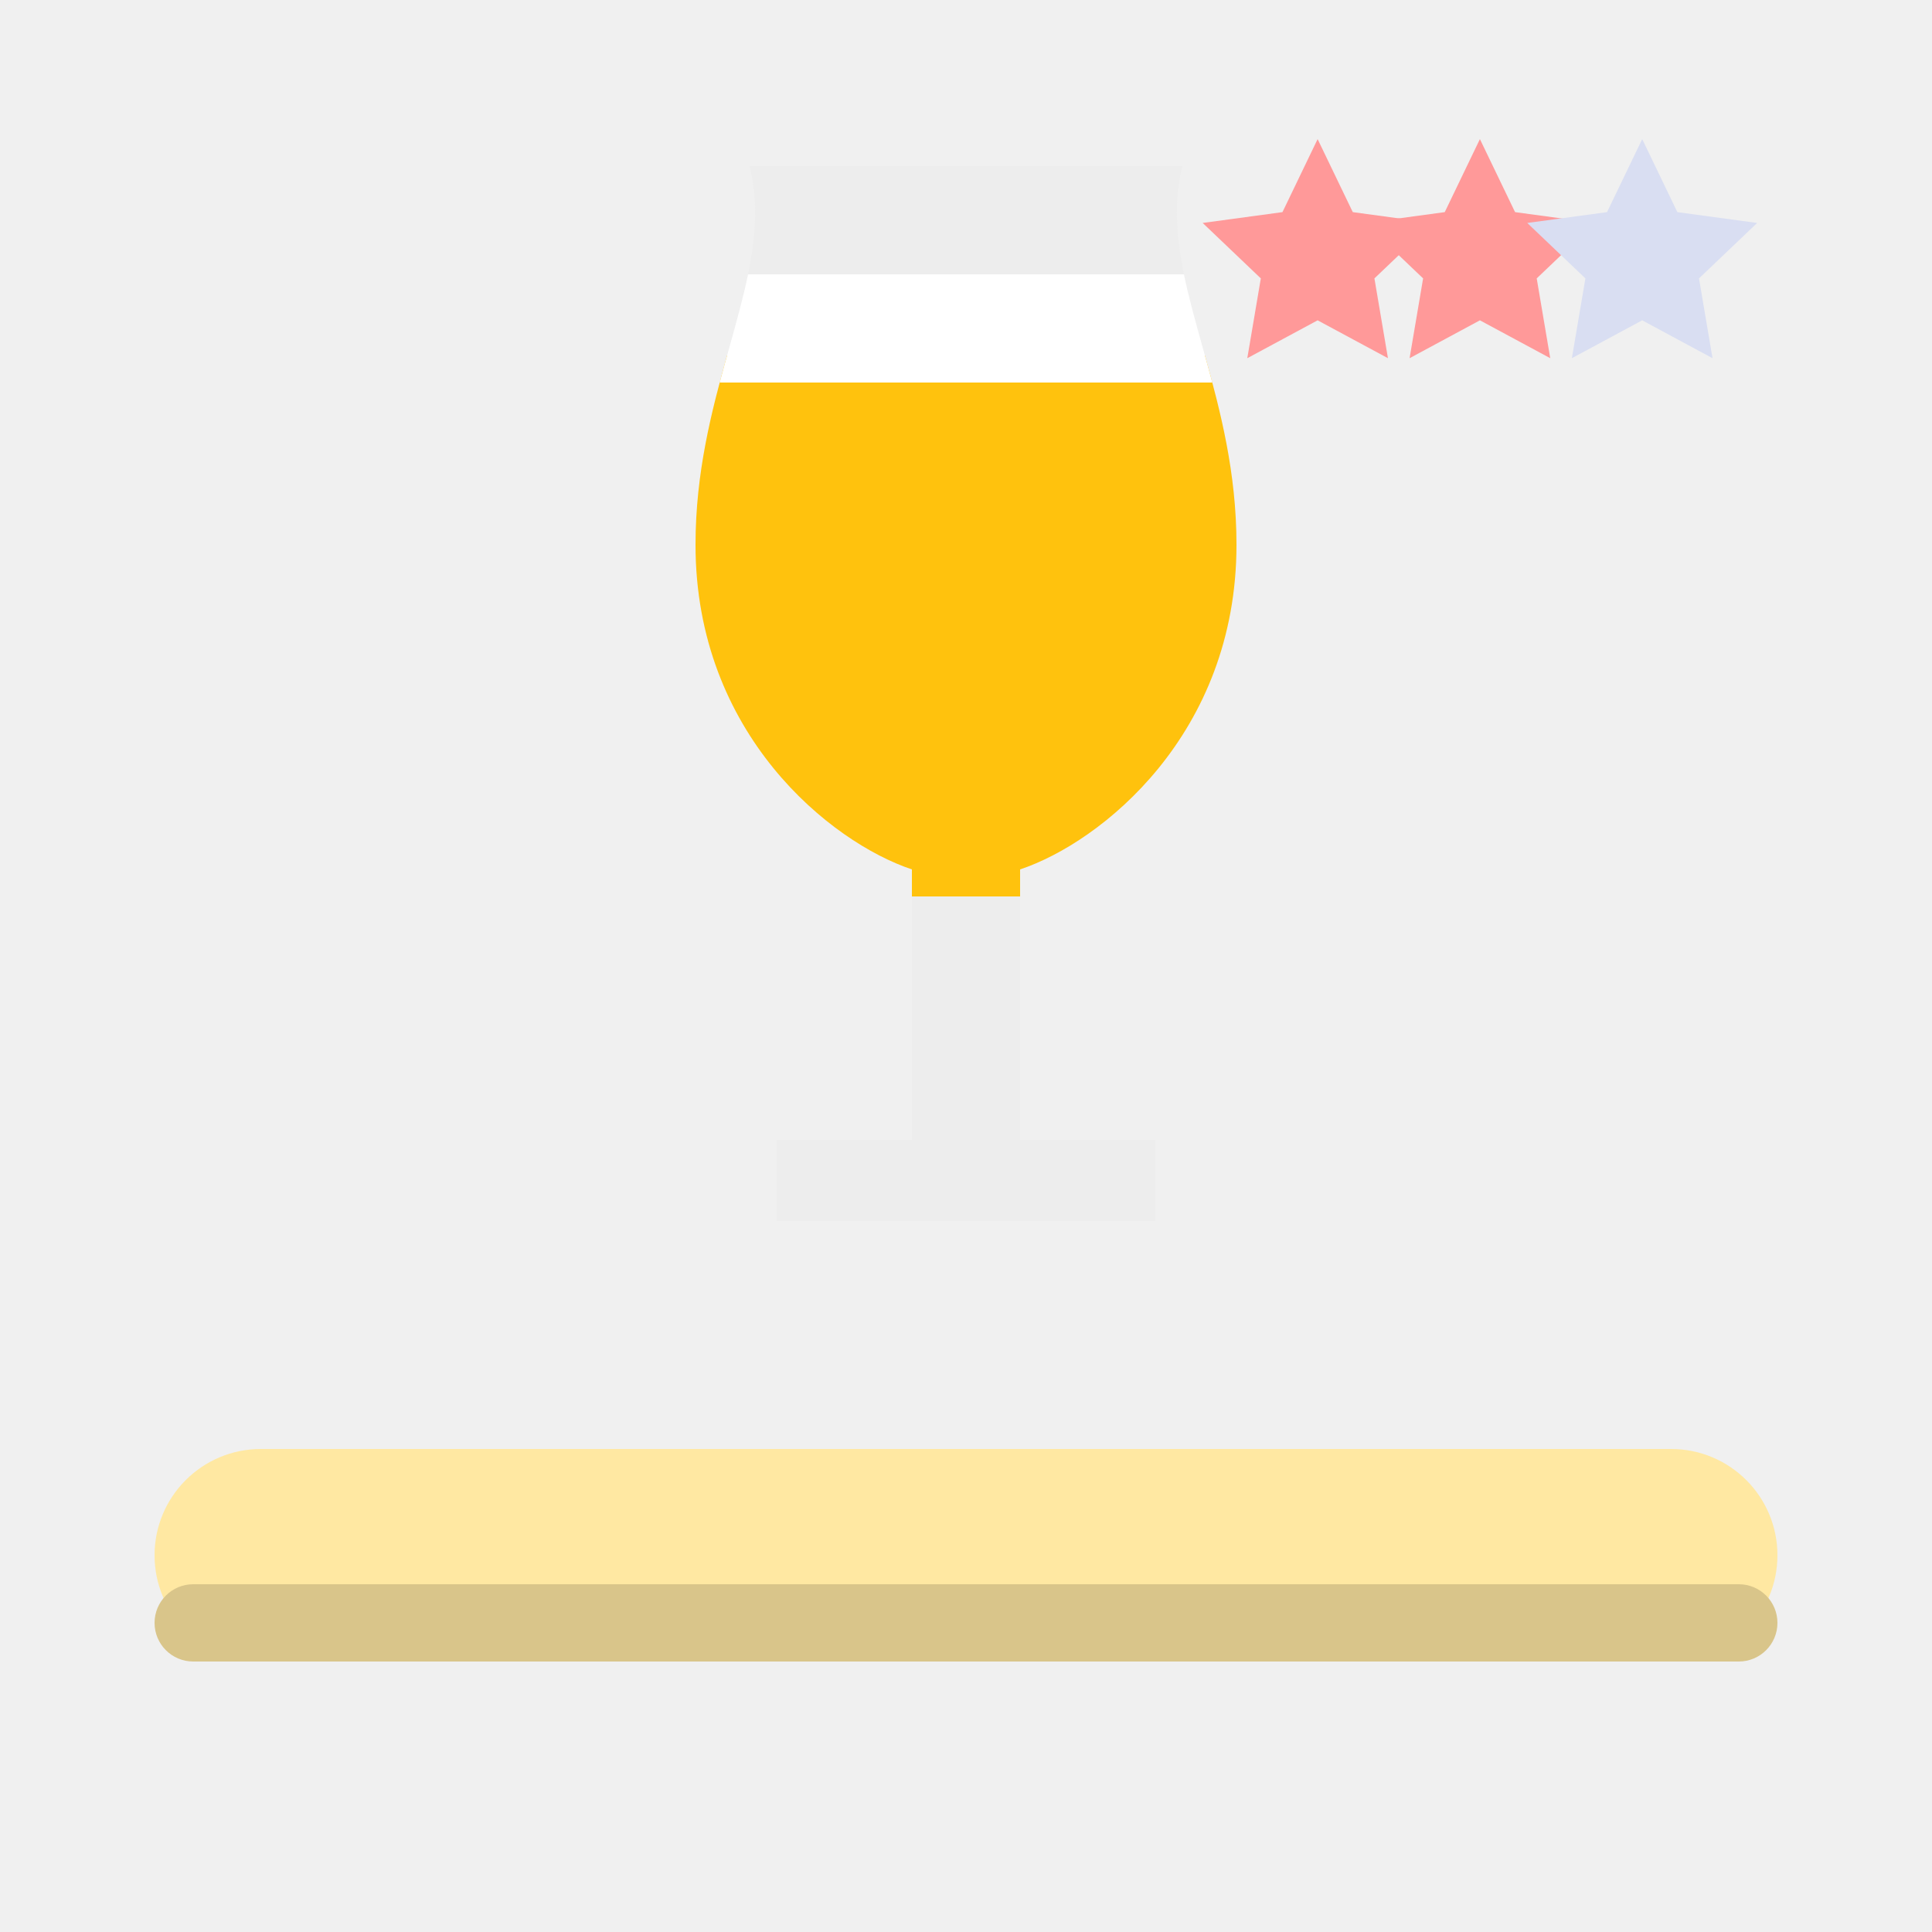
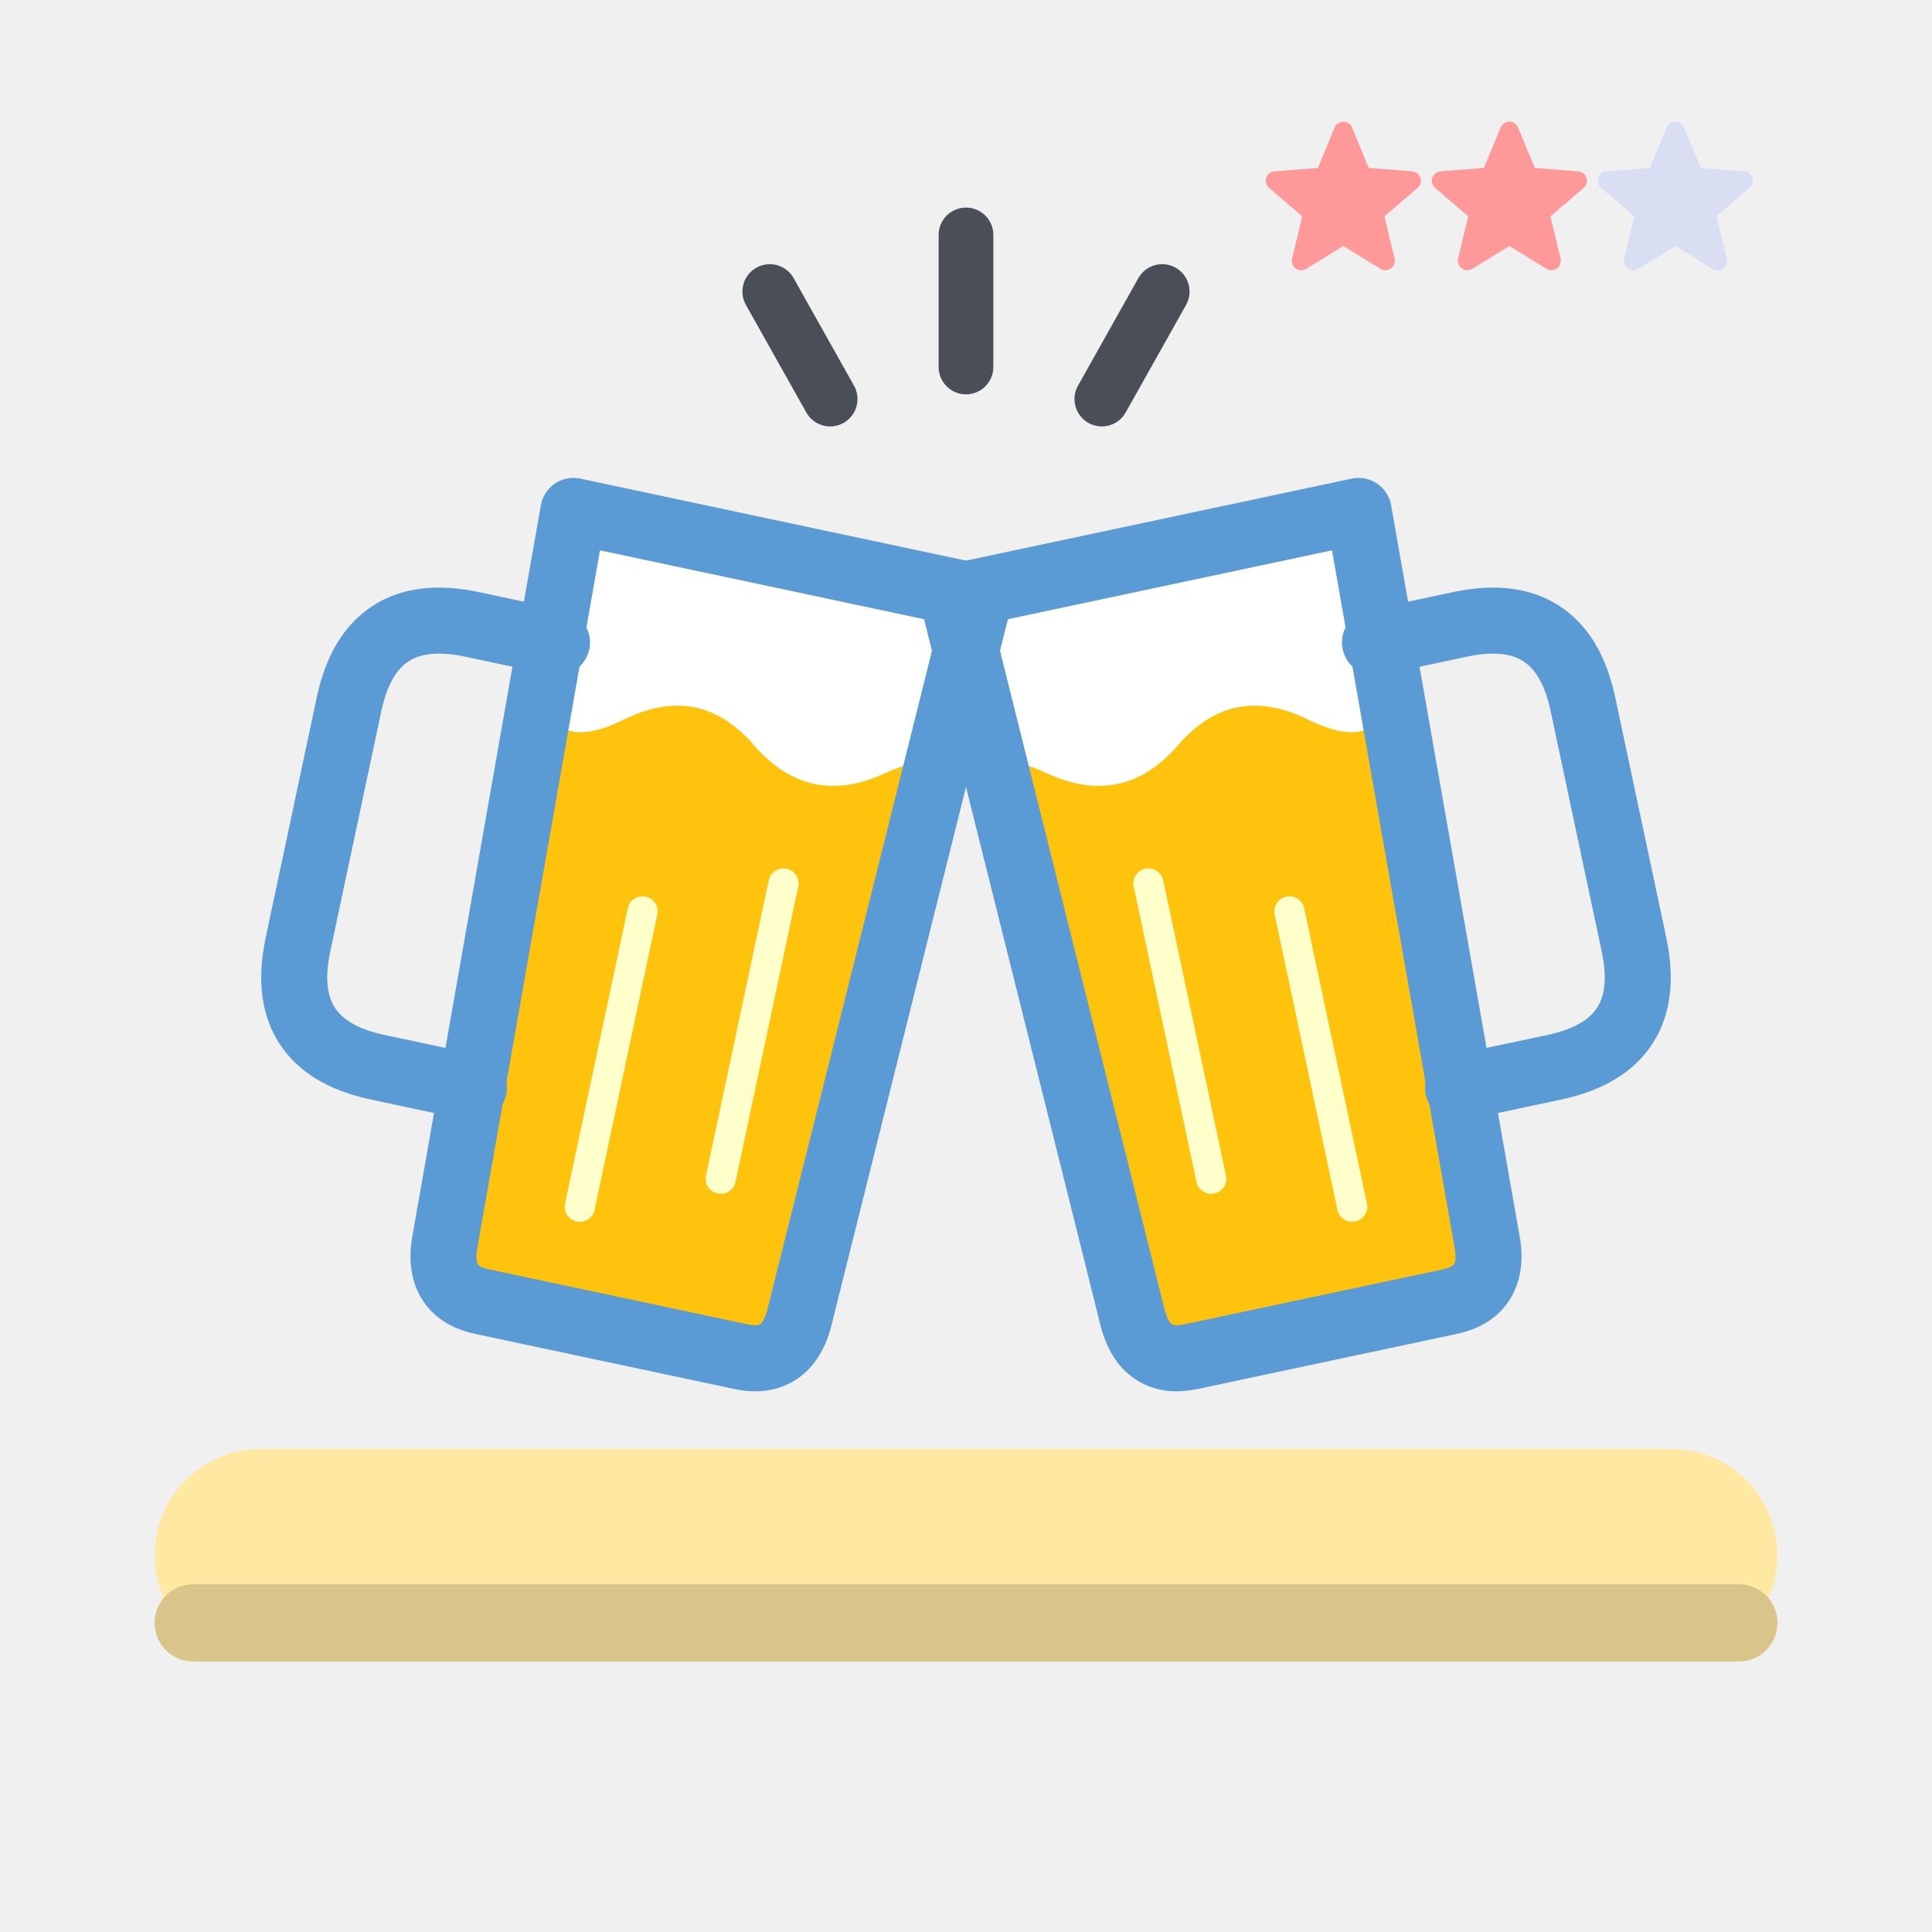
<svg xmlns="http://www.w3.org/2000/svg" viewBox="0 0 200 200" width="100mm" height="100mm">
  <g id="ebene-FFE8A2" fill="#FFE8A2">
    <path fill="#FFE8A2" d="M27,150 L173,150 A11 11 0 0 1 184,161 L184,161 A11 11 0 0 1 173,172 L27,172 A11 11 0 0 1 16,161 L16,161 A11 11 0 0 1 27,150 Z" />
  </g>
  <g id="ebene-D9C58A" fill="#D9C58A">
    <path fill="#D9C58A" d="M20,164 L180,164 A4 4 0 0 1 184,168 L184,168 A4 4 0 0 1 180,172 L20,172 A4 4 0 0 1 16,168 L16,168 A4 4 0 0 1 20,164 Z" />
  </g>
-   <g id="ebene-EDEDED" fill="#EDEDED">
-     <path fill="#EDEDED" d="M77.6,17.2 C80.4,28.4 72,39.6 72,56.4 C72,76 86,87.2 94.4,90 L94.4,118 L80.4,118 L80.4,126.4 L119.6,126.4 L119.6,118 L105.6,118 L105.6,90 C114,87.2 128,76 128,56.4 C128,39.6 119.6,28.4 122.4,17.2 Z" />
+   <g id="ebene-FFC20D" fill="#FFC20D">
+     <path fill="#FFC20D" d="M101.385,61.824 L82.671,136.717 Q81.274,141.412 76.689,140.437 L49.943,134.752 Q45.358,133.778 45.991,128.92 L59.356,52.89 Z" />
+     <path fill="#FFC20D" d="M98.612,61.824 L117.327,136.717 Q118.724,141.412 123.309,140.437 L150.055,134.752 Q154.64,133.778 154.007,128.92 L140.641,52.89 Z" />
  </g>
-   <g id="ebene-FFC20D" fill="#FFC20D">
-     <path fill="#FFC20D" d="M94.4,92.8 L94.4,90 C86,87.2 72,76 72,56.4 C72,48.922 73.664,42.553 75.265,36.8 L124.735,36.8 C126.336,42.553 128,48.922 128,56.4 C128,76 114,87.2 105.6,90 L105.6,92.8 Z" />
+   <g id="ebene-FFF" fill="#FFF">
+     <path fill="#fff" d="M101.385,61.824 L59.356,52.89 L56.148,71.177 Q56.943,78.335 64.766,74.407 Q72.549,70.67 78.139,77.249 Q83.77,83.638 91.512,80.092 Q95.942,78.038 96.878,79.835 Z" />
+     <path fill="#fff" d="M98.612,61.824 L140.641,52.89 L143.85,71.177 Q143.055,78.335 135.231,74.407 Q127.448,70.67 121.858,77.249 Q116.228,83.638 108.485,80.092 Q104.055,78.038 103.119,79.835 Z" />
  </g>
-   <g id="ebene-FFFFFF" fill="#FFFFFF">
-     <path fill="#FFFFFF" d="M74.501,39.6 C74.844,38.306 75.196,37.045 75.54,35.811 C76.259,33.236 76.945,30.781 77.436,28.4 L122.564,28.4 C123.055,30.781 123.741,33.236 124.46,35.811 C124.804,37.045 125.156,38.306 125.499,39.6 Z" />
+   <g id="ebene-FFFFCC" fill="#FFFFCC">
+     <path fill="#FFFFCC" d="M79.581,91.134 L73.084,121.7 Q72.949,122.333 73.302,122.876 Q73.654,123.419 74.287,123.554 Q74.92,123.688 75.463,123.336 Q76.006,122.983 76.14,122.35 L82.637,91.783 Q82.772,91.15 82.42,90.607 Q82.067,90.065 81.434,89.93 Q80.801,89.796 80.258,90.148 Q79.715,90.501 79.581,91.134 Z" />
+     <path fill="#FFFFCC" d="M64.99,94.022 L58.492,124.589 Q58.358,125.222 58.71,125.765 Q59.063,126.308 59.696,126.442 Q60.329,126.577 60.872,126.224 Q61.415,125.872 61.549,125.239 L68.046,94.672 Q68.181,94.039 67.828,93.496 Q67.476,92.953 66.843,92.819 Q66.21,92.684 65.667,93.037 Q65.124,93.389 64.99,94.022 Z" />
+     <path fill="#FFFFCC" d="M120.417,91.134 L126.914,121.7 Q127.048,122.333 126.696,122.876 Q126.343,123.419 125.71,123.554 Q125.077,123.688 124.534,123.336 Q123.992,122.983 123.857,122.35 L117.36,91.783 Q117.225,91.15 117.578,90.607 Q117.93,90.065 118.563,89.93 Q119.196,89.796 119.739,90.148 Q120.282,90.501 120.417,91.134 Z" />
+     <path fill="#FFFFCC" d="M135.008,94.022 L141.505,124.589 Q141.639,125.222 141.287,125.765 Q140.935,126.308 140.301,126.442 Q139.668,126.577 139.126,126.224 Q138.583,125.872 138.448,125.239 L131.951,94.672 Q131.817,94.039 132.169,93.496 Q132.522,92.953 133.155,92.819 Q133.788,92.684 134.33,93.037 Q134.873,93.389 135.008,94.022 Z" />
+   </g>
+   <g id="ebene-5B9BD5" fill="#5B9BD5">
+     <path fill="#5B9BD5" d="M58.37,63.164 L49.583,61.296 Q42.944,59.885 38.572,62.724 Q34.199,65.564 32.788,72.202 L27.509,97.038 Q26.098,103.676 28.938,108.049 Q31.777,112.421 38.416,113.832 L48.35,115.944 Q49.015,116.085 49.683,115.961 Q50.352,115.837 50.922,115.467 Q51.492,115.097 51.877,114.536 Q52.262,113.976 52.404,113.311 Q52.545,112.646 52.421,111.978 Q52.297,111.309 51.927,110.739 Q51.557,110.169 50.996,109.784 Q50.436,109.399 49.771,109.257 L39.837,107.146 Q35.968,106.323 34.671,104.326 Q33.373,102.328 34.195,98.459 L39.474,73.623 Q40.297,69.755 42.295,68.457 Q44.292,67.16 48.161,67.982 L56.949,69.85 Q57.614,69.991 58.283,69.868 Q58.951,69.744 59.521,69.373 Q60.092,69.003 60.477,68.443 Q60.862,67.882 61.003,67.217 Q61.144,66.552 61.021,65.884 Q60.897,65.215 60.526,64.645 Q60.156,64.075 59.596,63.69 Q59.035,63.305 58.37,63.164 Z" />
+     <path fill="#5B9BD5" d="M104.701,62.652 Q104.716,62.594 104.729,62.534 Q104.87,61.869 104.746,61.201 Q104.622,60.532 104.252,59.962 Q103.882,59.392 103.321,59.007 Q102.761,58.622 102.096,58.481 L60.067,49.547 Q60.007,49.534 59.948,49.524 Q59.278,49.406 58.615,49.554 Q57.951,49.701 57.394,50.091 Q56.837,50.482 56.472,51.055 Q56.107,51.629 55.99,52.298 L42.624,128.329 Q42.611,128.403 42.602,128.479 Q42.117,132.193 43.833,134.724 Q45.593,137.322 49.232,138.095 L75.978,143.78 Q79.617,144.554 82.282,142.897 Q84.878,141.282 85.947,137.692 Q85.968,137.619 85.987,137.546 Z M97.211,64.431 L79.375,135.808 Q79.054,136.854 78.672,137.092 Q78.345,137.295 77.399,137.094 L50.653,131.409 Q49.707,131.208 49.492,130.89 Q49.239,130.517 49.371,129.431 L62.109,56.97 L97.211,64.431 Z" />
+     <path fill="#5B9BD5" d="M141.627,63.164 L150.415,61.296 Q157.053,59.885 161.426,62.724 Q165.798,65.564 167.21,72.202 L172.488,97.038 Q173.899,103.676 171.06,108.049 Q168.22,112.421 161.582,113.832 L151.648,115.944 Q150.983,116.085 150.314,115.961 Q149.646,115.837 149.076,115.467 Q148.505,115.097 148.12,114.536 Q147.735,113.976 147.594,113.311 Q147.453,112.646 147.576,111.978 Q147.7,111.309 148.071,110.739 Q148.441,110.169 149.001,109.784 Q149.561,109.399 150.226,109.257 L160.161,107.146 Q164.029,106.323 165.327,104.326 Q166.624,102.328 165.802,98.459 L160.523,73.623 Q159.701,69.755 157.703,68.457 Q155.705,67.16 151.836,67.982 L143.048,69.85 Q142.383,69.991 141.715,69.868 Q141.046,69.744 140.476,69.373 Q139.906,69.003 139.521,68.443 Q139.136,67.882 138.994,67.217 Q138.853,66.552 138.977,65.884 Q139.101,65.215 139.471,64.645 Q139.841,64.075 140.402,63.69 Q140.962,63.305 141.627,63.164 Z" />
+     <path fill="#5B9BD5" d="M95.296,62.652 Q95.281,62.594 95.269,62.534 Q95.128,61.869 95.251,61.201 Q95.375,60.532 95.746,59.962 Q96.116,59.392 96.676,59.007 Q97.236,58.622 97.901,58.481 L139.931,49.547 Q139.99,49.534 140.05,49.524 Q140.719,49.406 141.383,49.554 Q142.047,49.701 142.603,50.091 Q143.16,50.482 143.525,51.055 Q143.89,51.629 144.008,52.298 L157.373,128.329 Q157.386,128.403 157.396,128.479 Q157.88,132.193 156.165,134.724 Q154.404,137.322 150.765,138.095 L124.019,143.78 Q120.38,144.554 117.716,142.897 Q115.119,141.282 114.051,137.692 Q114.029,137.619 114.011,137.546 Z M102.787,64.431 L120.623,135.808 Q120.943,136.854 121.326,137.092 Q121.652,137.295 122.598,137.094 L149.344,131.409 Q150.29,131.208 150.506,130.89 Q150.758,130.517 150.626,129.431 L137.888,56.97 L102.787,64.431 Z" />
+   </g>
+   <g id="ebene-4A4F57" fill="#4A4F57">
+     <path fill="#4A4F57" d="M97.167,37.992 L97.167,24.32 Q97.167,23.757 97.382,23.236 Q97.598,22.716 97.996,22.317 Q98.395,21.919 98.915,21.704 Q99.435,21.488 99.999,21.488 Q100.562,21.488 101.082,21.704 Q101.603,21.919 102.001,22.317 Q102.4,22.716 102.615,23.236 Q102.831,23.757 102.831,24.32 L102.831,37.992 Q102.831,38.555 102.615,39.075 Q102.4,39.596 102.001,39.994 Q101.603,40.392 101.082,40.608 Q100.562,40.824 99.999,40.824 Q99.435,40.824 98.915,40.608 Q98.395,40.392 97.996,39.994 Q97.598,39.596 97.382,39.075 Q97.167,38.555 97.167,37.992 Z" />
+     <path fill="#4A4F57" d="M83.467,42.698 L77.217,31.566 Q76.941,31.074 76.874,30.515 Q76.808,29.956 76.96,29.413 Q77.112,28.871 77.461,28.428 Q77.809,27.986 78.3,27.71 Q78.791,27.434 79.351,27.367 Q79.91,27.3 80.452,27.453 Q80.995,27.605 81.437,27.953 Q81.88,28.302 82.156,28.793 L88.406,39.926 Q88.682,40.417 88.748,40.976 Q88.815,41.535 88.663,42.078 Q88.511,42.62 88.162,43.063 Q87.814,43.506 87.323,43.781 Q86.832,44.057 86.272,44.124 Q85.713,44.191 85.171,44.038 Q84.628,43.886 84.185,43.538 Q83.743,43.189 83.467,42.698 Z" />
+     <path fill="#4A4F57" d="M111.592,39.926 L117.842,28.793 Q118.117,28.302 118.56,27.953 Q119.003,27.605 119.545,27.453 Q120.087,27.3 120.647,27.367 Q121.206,27.434 121.697,27.71 Q122.189,27.986 122.537,28.428 Q122.885,28.871 123.037,29.413 Q123.19,29.956 123.123,30.515 Q123.056,31.074 122.78,31.566 L116.53,42.698 Q116.255,43.189 115.812,43.538 Q115.369,43.886 114.827,44.038 Q114.285,44.191 113.725,44.124 Q113.166,44.057 112.675,43.781 Q112.183,43.506 111.835,43.063 Q111.487,42.62 111.335,42.078 Q111.182,41.535 111.249,40.976 Q111.316,40.417 111.592,39.926 Z" />
  </g>
  <g id="ebene-FF9999" fill="#FF9999">
-     <path fill="#FF9999" d="M136.4,14.4 L140.04,21.96 L148.3,23.08 L142.28,28.82 L143.68,37.08 L136.4,33.16 L129.12,37.08 L130.52,28.82 L124.5,23.08 L132.76,21.96 Z" />
-     <path fill="#FF9999" d="M153.2,14.4 L156.84,21.96 L165.1,23.08 L159.08,28.82 L160.48,37.08 L153.2,33.16 L145.92,37.08 L147.32,28.82 L141.3,23.08 L149.56,21.96 Z" />
+     <path fill="#FF9999" d="M139.061,13.578 L141.014,18.304 L146.111,18.715 L142.225,22.035 L143.416,26.996 L139.061,24.32 L134.705,26.996 L135.897,22.035 L132.01,18.715 L137.108,18.304 Z" />
+     <path fill="#FF9999" d="M139.963,13.205 L141.688,17.379 L146.19,17.741 Q146.593,17.774 146.855,18.082 Q147.117,18.39 147.085,18.793 Q147.052,19.195 146.746,19.457 L143.314,22.389 L144.366,26.768 Q144.46,27.161 144.249,27.506 Q144.037,27.851 143.644,27.945 Q143.25,28.04 142.905,27.828 L139.061,25.466 L135.216,27.828 Q134.872,28.04 134.478,27.946 Q134.085,27.852 133.873,27.507 Q133.661,27.162 133.756,26.768 L134.807,22.389 L131.376,19.457 Q131.068,19.194 131.036,18.791 Q131.005,18.388 131.268,18.08 Q131.53,17.774 131.932,17.741 L136.433,17.379 L138.158,13.205 Q138.313,12.831 138.686,12.676 Q139.06,12.521 139.434,12.675 Q139.808,12.83 139.963,13.205 Z M139.061,16.135 L138.01,18.677 Q137.782,19.23 137.186,19.278 L134.432,19.499 L136.531,21.292 Q136.986,21.681 136.846,22.263 L136.206,24.927 L138.55,23.488 Q139.061,23.174 139.572,23.488 L141.915,24.927 L141.275,22.263 Q141.135,21.681 141.59,21.292 L143.689,19.499 L140.936,19.278 Q140.34,19.23 140.111,18.677 L139.061,16.135 Z" />
+     <path fill="#FF9999" d="M156.248,13.578 L158.201,18.304 L163.299,18.715 L159.412,22.035 L160.603,26.996 L156.248,24.32 L151.893,26.996 L153.084,22.035 L149.197,18.715 L154.295,18.304 Z" />
+     <path fill="#FF9999" d="M157.151,13.205 L158.875,17.379 L163.377,17.741 Q163.78,17.774 164.042,18.082 Q164.305,18.39 164.272,18.793 Q164.24,19.195 163.933,19.457 L160.501,22.389 L161.553,26.768 Q161.647,27.161 161.436,27.506 Q161.225,27.851 160.831,27.945 Q160.437,28.04 160.092,27.828 L156.248,25.466 L152.404,27.828 Q152.059,28.04 151.666,27.946 Q151.272,27.852 151.061,27.507 Q150.848,27.162 150.943,26.768 L151.995,22.389 L148.563,19.457 Q148.255,19.194 148.224,18.791 Q148.192,18.388 148.455,18.08 Q148.717,17.774 149.119,17.741 L153.621,17.379 L155.345,13.205 Q155.5,12.831 155.874,12.676 Q156.247,12.521 156.621,12.675 Q156.996,12.83 157.151,13.205 Z M156.248,16.135 L155.197,18.677 Q154.969,19.23 154.373,19.278 L151.619,19.499 L153.718,21.292 Q154.173,21.681 154.034,22.263 L153.394,24.927 L155.737,23.488 Q156.248,23.174 156.759,23.488 L159.102,24.927 L158.462,22.263 Q158.323,21.681 158.778,21.292 L160.877,19.499 L158.123,19.278 Q157.527,19.23 157.299,18.677 L156.248,16.135 Z" />
  </g>
  <g id="ebene-D9DEF2" fill="#D9DEF2">
-     <path fill="#D9DEF2" d="M170,14.4 L173.64,21.96 L181.9,23.08 L175.88,28.82 L177.28,37.08 L170,33.16 L162.72,37.08 L164.12,28.82 L158.1,23.08 L166.36,21.96 Z" />
+     <path fill="#D9DEF2" d="M173.435,13.578 L175.388,18.304 L180.486,18.715 L176.599,22.035 L177.791,26.996 L173.435,24.32 L169.08,26.996 L170.271,22.035 L166.385,18.715 L171.482,18.304 Z" />
+     <path fill="#D9DEF2" d="M174.338,13.205 L176.063,17.379 L180.564,17.741 Q180.967,17.774 181.23,18.082 Q181.492,18.39 181.459,18.793 Q181.427,19.195 181.12,19.457 L177.689,22.389 L178.74,26.768 Q178.835,27.161 178.623,27.506 Q178.412,27.851 178.019,27.945 Q177.625,28.04 177.279,27.828 L173.435,25.466 L169.591,27.828 Q169.246,28.04 168.853,27.946 Q168.46,27.852 168.248,27.507 Q168.036,27.162 168.13,26.768 L169.182,22.389 L165.75,19.457 Q165.443,19.194 165.411,18.791 Q165.379,18.388 165.642,18.08 Q165.904,17.774 166.306,17.741 L170.808,17.379 L172.533,13.205 Q172.687,12.831 173.061,12.676 Q173.434,12.521 173.808,12.675 Q174.183,12.83 174.338,13.205 Z M173.435,16.135 L172.385,18.677 Q172.156,19.23 171.561,19.278 L168.807,19.499 L170.906,21.292 Q171.361,21.681 171.221,22.263 L170.581,24.927 L172.924,23.488 Q173.435,23.174 173.946,23.488 L176.29,24.927 L175.65,22.263 Q175.51,21.681 175.965,21.292 L178.064,19.499 L175.31,19.278 Q174.714,19.23 174.486,18.677 L173.435,16.135 Z" />
  </g>
</svg>
